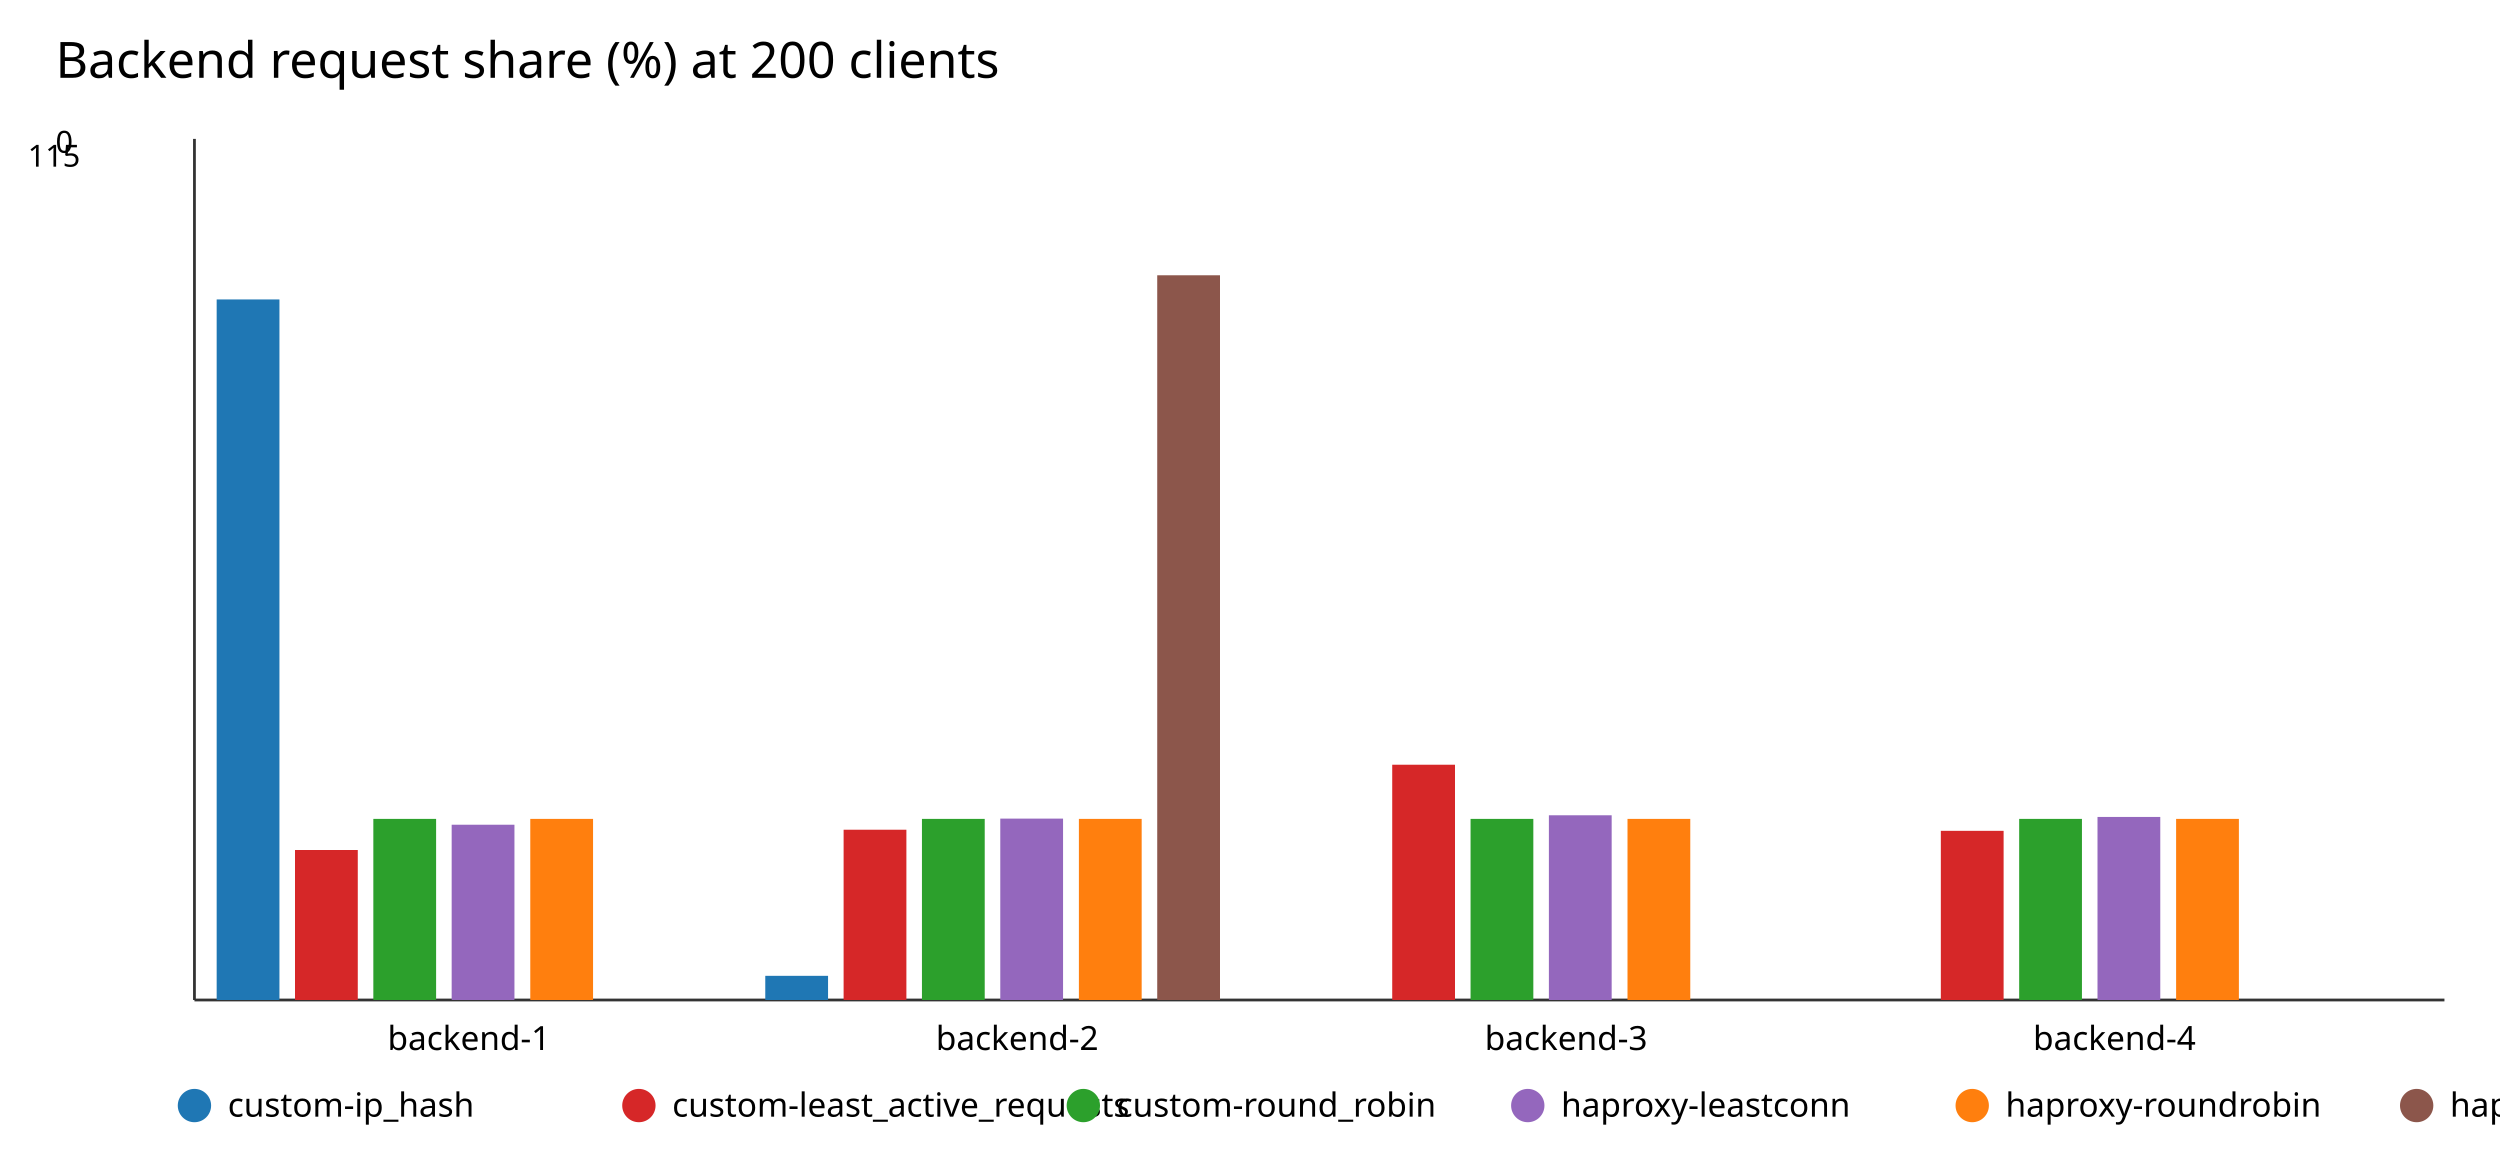
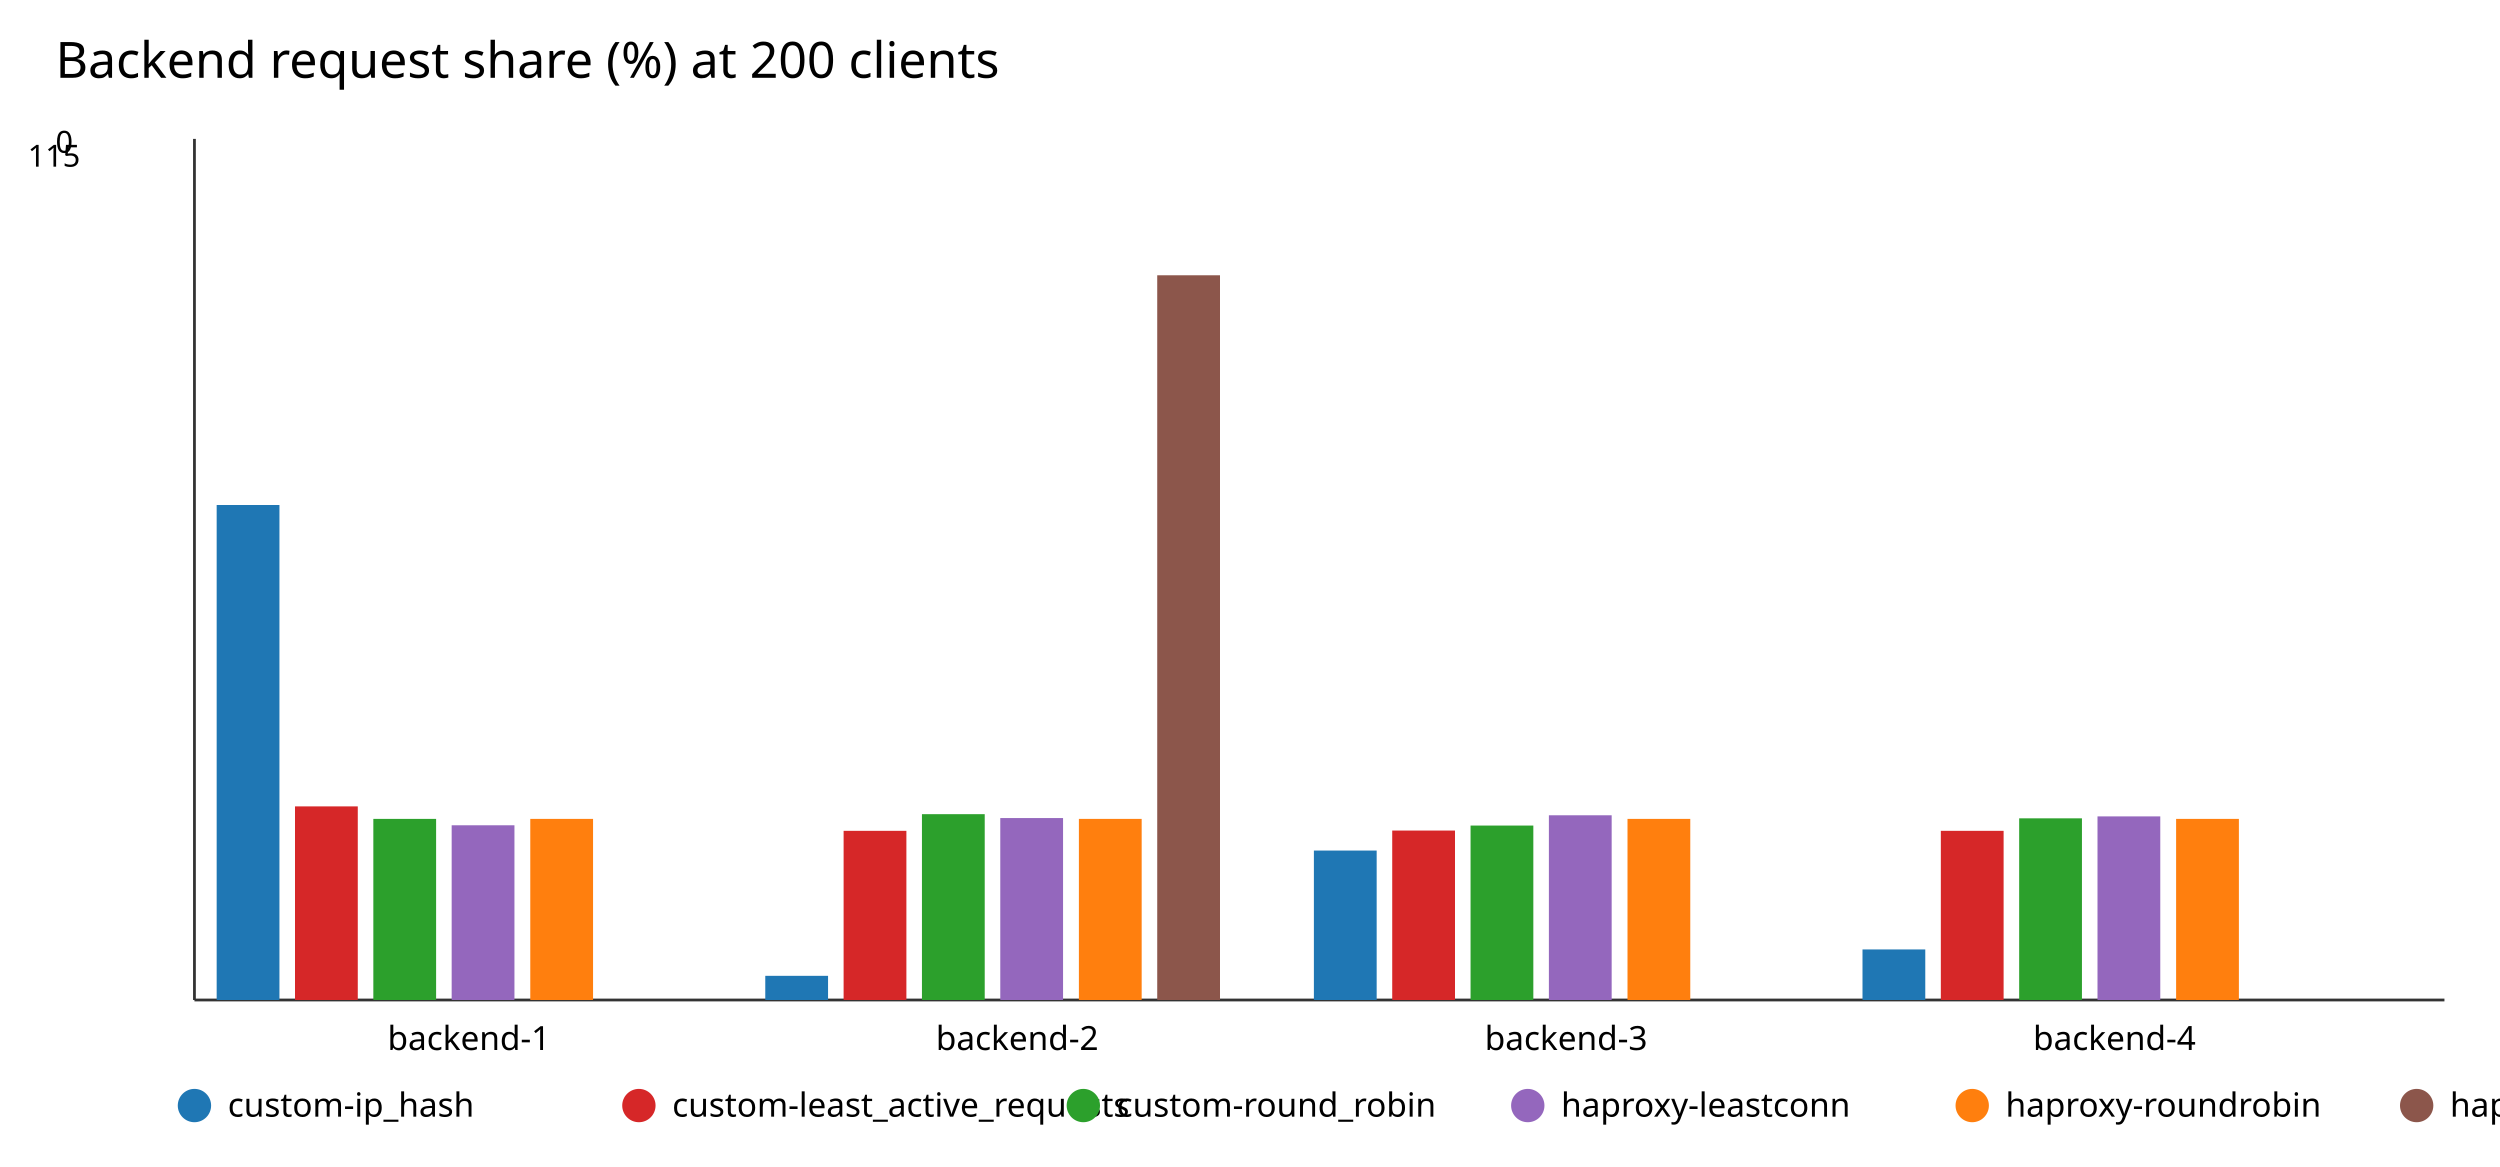
<svg xmlns="http://www.w3.org/2000/svg" width="900" height="420" viewBox="0 0 900 420">
  <text x="20" y="28" font-family="sans-serif" font-size="18">Backend request share (%) at 200 clients</text>
  <line x1="70" y1="50" x2="70" y2="360" stroke="#333" />
  <line x1="70" y1="360" x2="880" y2="360" stroke="#333" />
  <text x="20" y="55" font-family="sans-serif" font-size="11">0</text>
  <text x="10" y="60" font-family="sans-serif" font-size="11">115</text>
-   <rect x="78.0" y="107.8" width="22.6" height="252.2" fill="#1f77b4" />
-   <rect x="106.2" y="306.0" width="22.6" height="54.0" fill="#d62728" />
+   <rect x="78.0" y="181.8" width="22.6" height="178.2" fill="#1f77b4" />
+   <rect x="106.2" y="290.3" width="22.6" height="69.7" fill="#d62728" />
  <rect x="134.4" y="294.8" width="22.6" height="65.2" fill="#2ca02c" />
-   <rect x="162.6" y="296.9" width="22.6" height="63.1" fill="#9467bd" />
+   <rect x="162.6" y="297.1" width="22.6" height="62.9" fill="#9467bd" />
  <rect x="190.9" y="294.8" width="22.6" height="65.2" fill="#ff7f0e" />
  <rect x="219.1" y="360.0" width="22.6" height="0.0" fill="#8c564b" />
  <text x="168.8" y="378" text-anchor="middle" font-family="sans-serif" font-size="12">backend-1</text>
  <rect x="275.5" y="351.3" width="22.6" height="8.7" fill="#1f77b4" />
-   <rect x="303.7" y="298.7" width="22.6" height="61.3" fill="#d62728" />
-   <rect x="331.9" y="294.8" width="22.6" height="65.2" fill="#2ca02c" />
-   <rect x="360.1" y="294.7" width="22.6" height="65.3" fill="#9467bd" />
+   <rect x="303.7" y="299.1" width="22.6" height="60.9" fill="#d62728" />
+   <rect x="331.9" y="293.1" width="22.6" height="66.9" fill="#2ca02c" />
+   <rect x="360.1" y="294.5" width="22.6" height="65.5" fill="#9467bd" />
  <rect x="388.4" y="294.8" width="22.6" height="65.2" fill="#ff7f0e" />
  <rect x="416.6" y="99.1" width="22.6" height="260.9" fill="#8c564b" />
  <text x="366.2" y="378" text-anchor="middle" font-family="sans-serif" font-size="12">backend-2</text>
-   <rect x="473.0" y="360.0" width="22.6" height="0.0" fill="#1f77b4" />
-   <rect x="501.2" y="275.3" width="22.6" height="84.7" fill="#d62728" />
-   <rect x="529.4" y="294.8" width="22.6" height="65.2" fill="#2ca02c" />
+   <rect x="473.0" y="306.2" width="22.6" height="53.8" fill="#1f77b4" />
+   <rect x="501.2" y="299.0" width="22.6" height="61.0" fill="#d62728" />
+   <rect x="529.4" y="297.2" width="22.6" height="62.8" fill="#2ca02c" />
  <rect x="557.6" y="293.5" width="22.6" height="66.5" fill="#9467bd" />
  <rect x="585.9" y="294.8" width="22.6" height="65.2" fill="#ff7f0e" />
  <rect x="614.1" y="360.0" width="22.6" height="0.0" fill="#8c564b" />
  <text x="563.8" y="378" text-anchor="middle" font-family="sans-serif" font-size="12">backend-3</text>
-   <rect x="670.5" y="360.0" width="22.6" height="0.0" fill="#1f77b4" />
+   <rect x="670.5" y="341.8" width="22.6" height="18.2" fill="#1f77b4" />
  <rect x="698.7" y="299.1" width="22.6" height="60.9" fill="#d62728" />
-   <rect x="726.9" y="294.8" width="22.6" height="65.2" fill="#2ca02c" />
-   <rect x="755.1" y="294.1" width="22.6" height="65.9" fill="#9467bd" />
+   <rect x="726.9" y="294.6" width="22.6" height="65.4" fill="#2ca02c" />
+   <rect x="755.1" y="293.9" width="22.6" height="66.1" fill="#9467bd" />
  <rect x="783.4" y="294.8" width="22.6" height="65.2" fill="#ff7f0e" />
  <rect x="811.6" y="360.0" width="22.6" height="0.0" fill="#8c564b" />
  <text x="761.2" y="378" text-anchor="middle" font-family="sans-serif" font-size="12">backend-4</text>
  <circle cx="70" cy="398" r="6" fill="#1f77b4" />
  <text x="82" y="402" font-family="sans-serif" font-size="12">custom-ip_hash</text>
  <circle cx="230" cy="398" r="6" fill="#d62728" />
  <text x="242" y="402" font-family="sans-serif" font-size="12">custom-least_active_requests</text>
  <circle cx="390" cy="398" r="6" fill="#2ca02c" />
  <text x="402" y="402" font-family="sans-serif" font-size="12">custom-round_robin</text>
  <circle cx="550" cy="398" r="6" fill="#9467bd" />
  <text x="562" y="402" font-family="sans-serif" font-size="12">haproxy-leastconn</text>
  <circle cx="710" cy="398" r="6" fill="#ff7f0e" />
  <text x="722" y="402" font-family="sans-serif" font-size="12">haproxy-roundrobin</text>
  <circle cx="870" cy="398" r="6" fill="#8c564b" />
  <text x="882" y="402" font-family="sans-serif" font-size="12">haproxy-source</text>
</svg>
